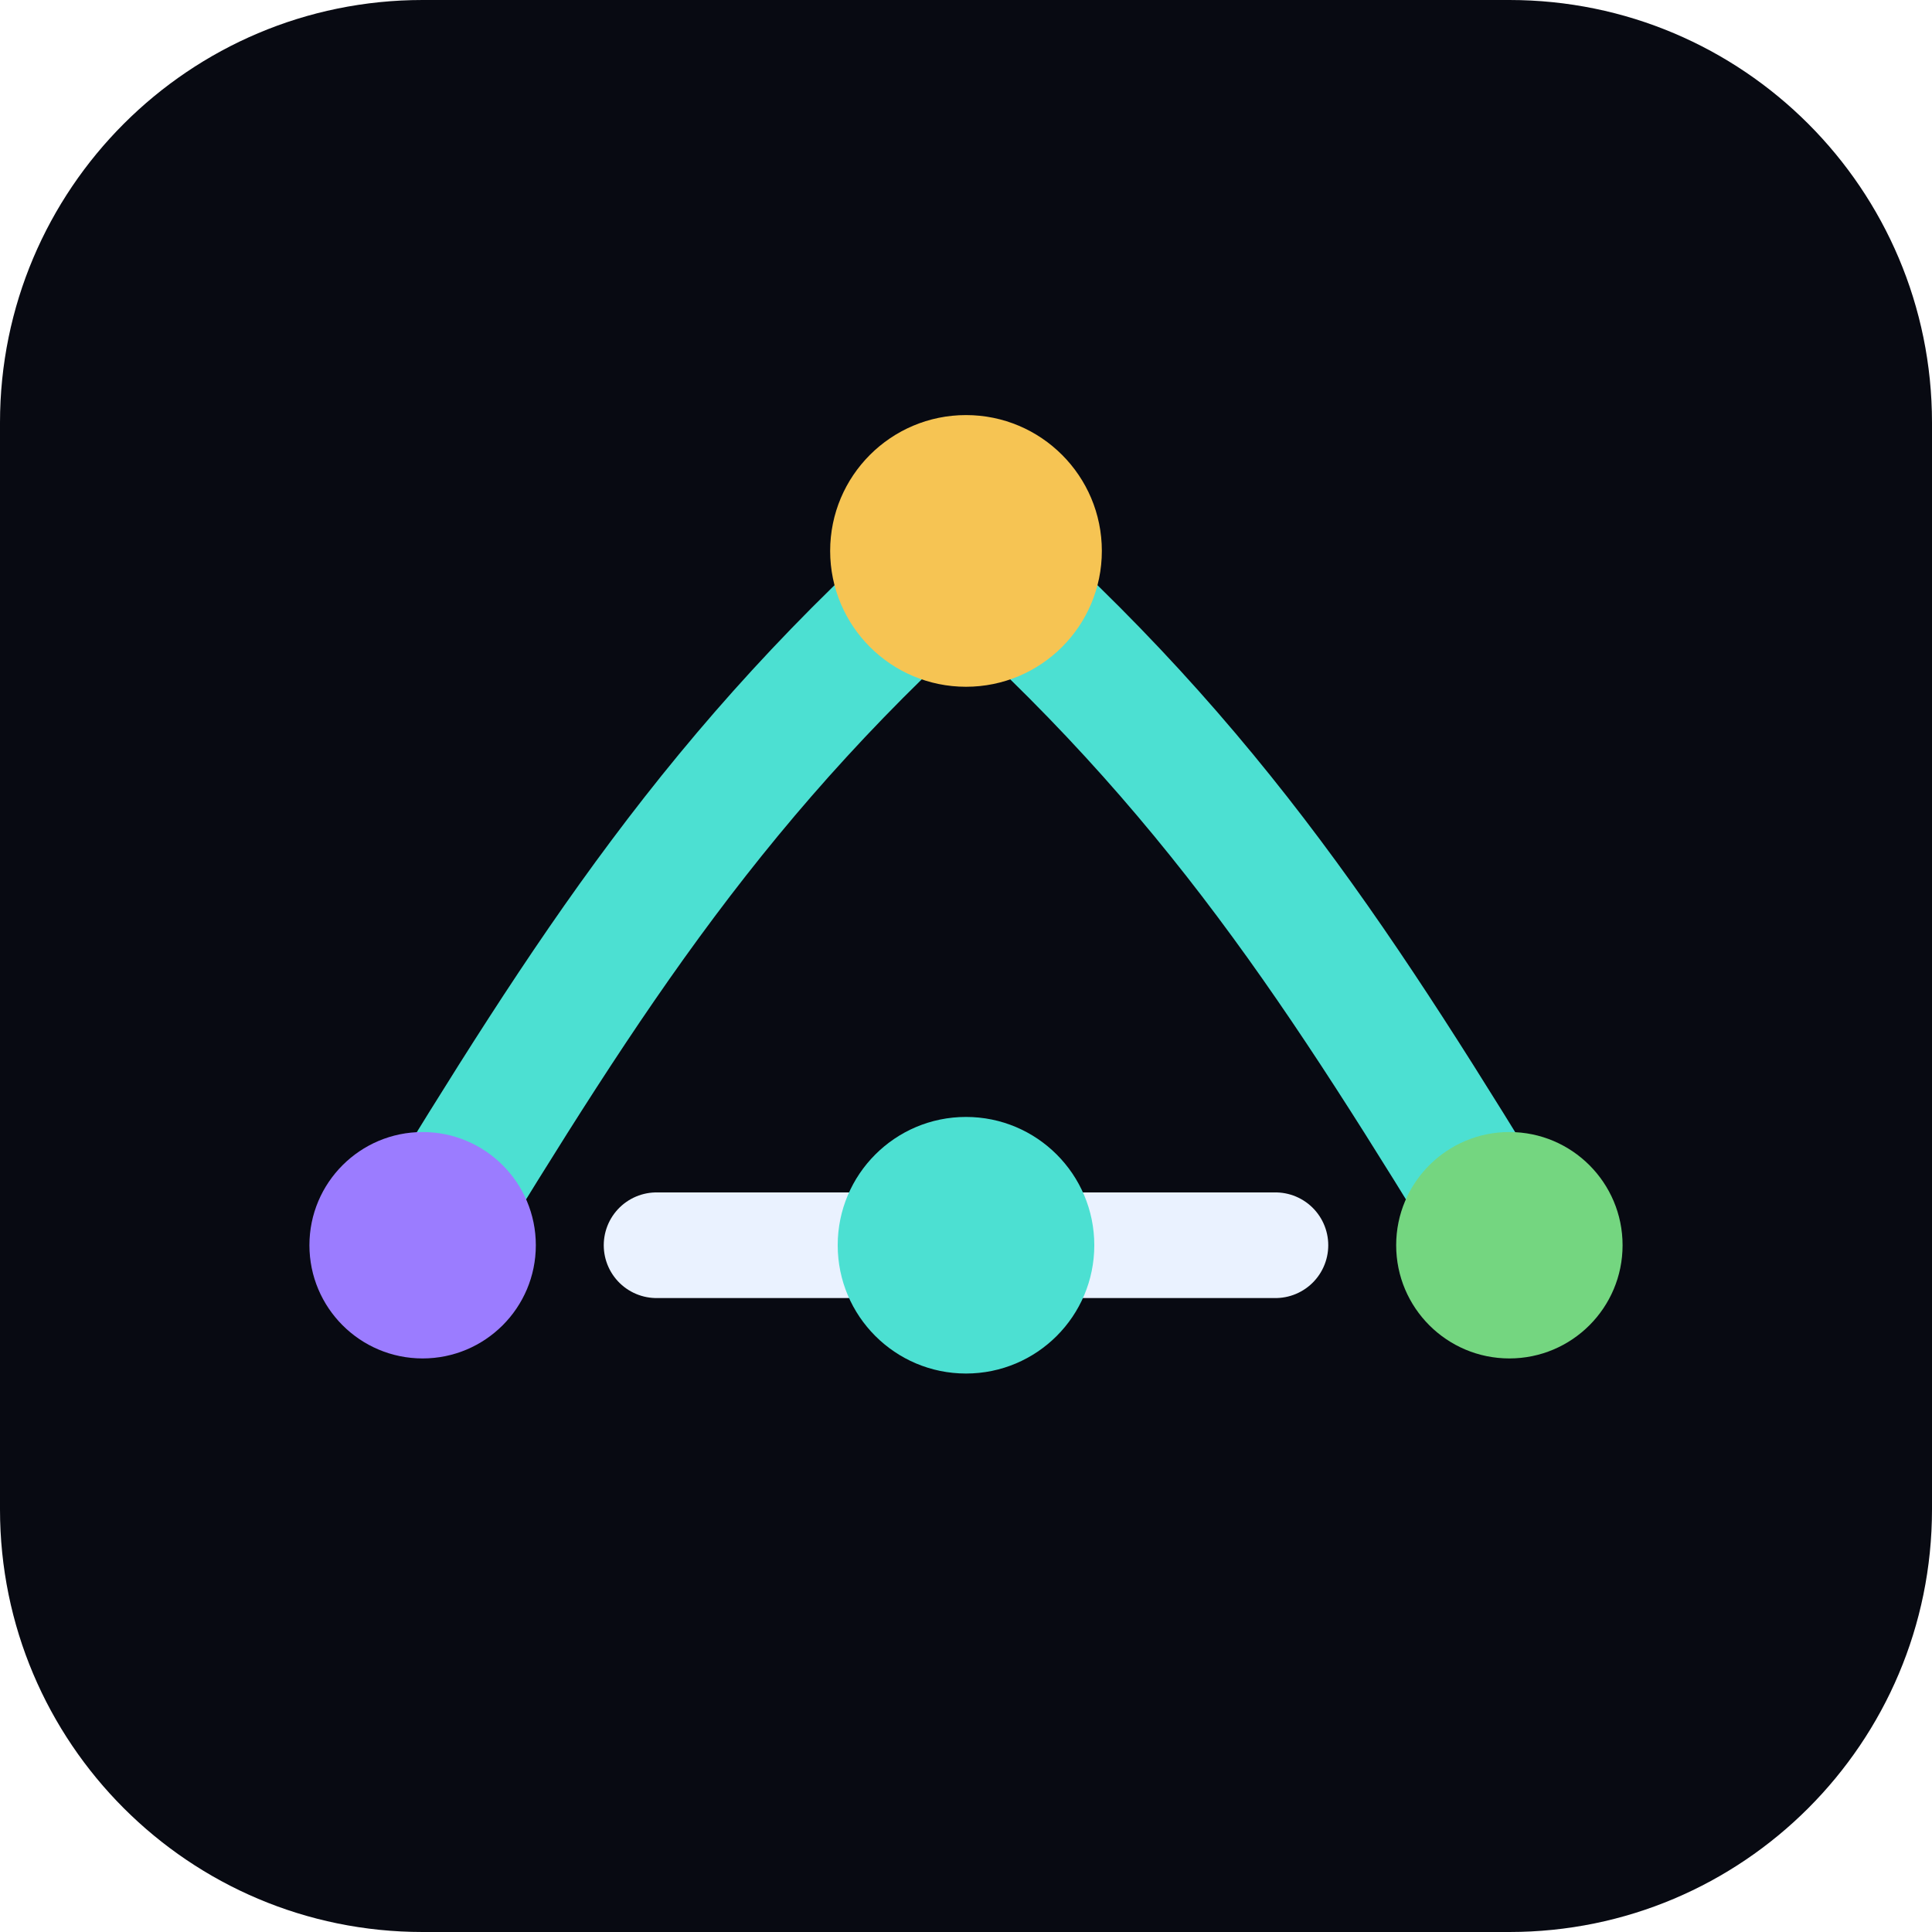
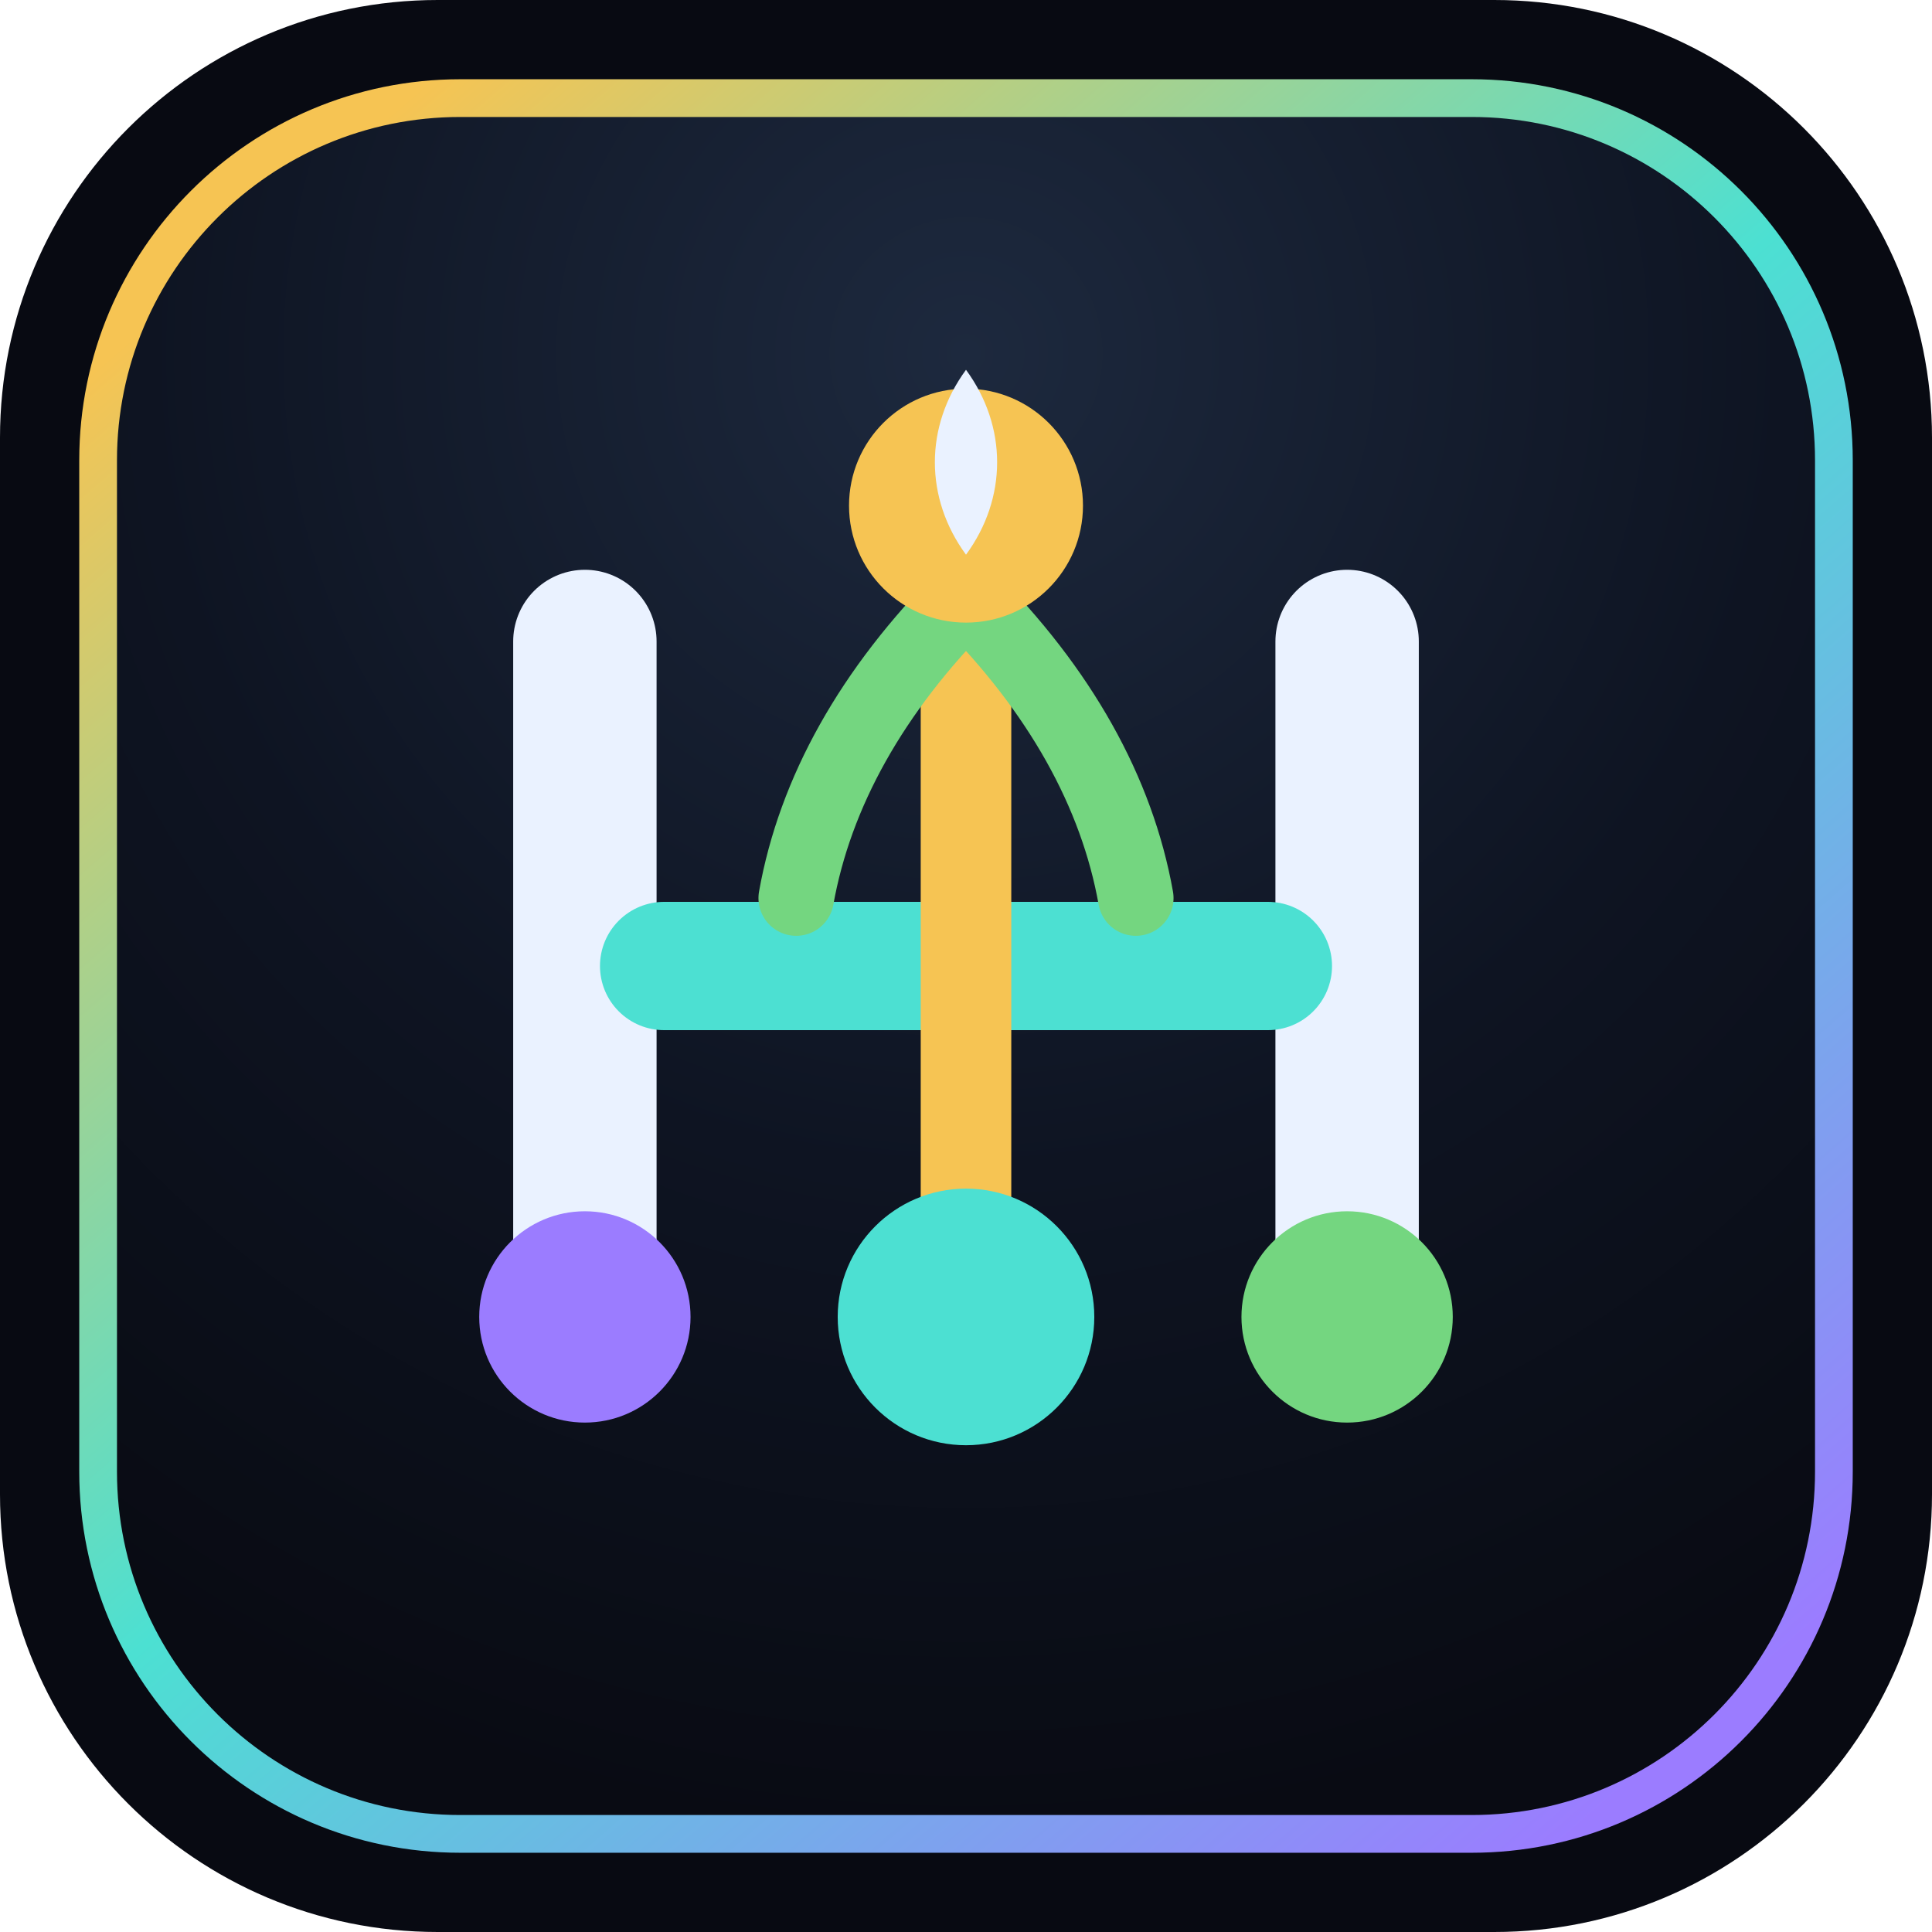
<svg xmlns="http://www.w3.org/2000/svg" width="512" height="512" viewBox="0 0 512 512" fill="none">
-   <rect width="512" height="512" rx="112" fill="#080A12" />
-   <path d="M112 330C156 258 190 204 256 146C322 204 356 258 400 330" stroke="#4CE0D2" stroke-width="34" stroke-linecap="round" stroke-linejoin="round" />
-   <circle cx="256" cy="146" r="36" fill="#F6C453" />
-   <circle cx="112" cy="330" r="30" fill="#9B7CFF" />
-   <circle cx="400" cy="330" r="30" fill="#74D680" />
-   <path d="M174 330H338" stroke="#EAF2FF" stroke-width="28" stroke-linecap="round" />
-   <circle cx="256" cy="330" r="34" fill="#4CE0D2" />
+   <rect width="512" height="512" rx="116" fill="#080A12" />
+   <rect x="26" y="26" width="460" height="460" rx="96" fill="url(#shell)" stroke="url(#rim)" stroke-width="10" />
+   <path d="M155 349V170" stroke="#EAF2FF" stroke-width="38" stroke-linecap="round" />
+   <path d="M357 349V170" stroke="#EAF2FF" stroke-width="38" stroke-linecap="round" />
+   <path d="M176 256H336" stroke="#4CE0D2" stroke-width="34" stroke-linecap="round" />
+   <path d="M256 342V144" stroke="#F6C453" stroke-width="24" stroke-linecap="round" />
+   <path d="M256 158C231 183 216 210 211 238" stroke="#74D680" stroke-width="20" stroke-linecap="round" />
+   <path d="M256 158C281 183 296 210 301 238" stroke="#74D680" stroke-width="20" stroke-linecap="round" />
+   <circle cx="256" cy="134" r="31" fill="#F6C453" />
+   <circle cx="155" cy="349" r="28" fill="#9B7CFF" />
+   <circle cx="357" cy="349" r="28" fill="#74D680" />
+   <circle cx="256" cy="349" r="34" fill="#4CE0D2" />
+   <path d="M256 98C267 113 267 132 256 147C245 132 245 113 256 98Z" fill="#EAF2FF" />
+   <defs>
+     <radialGradient id="shell" cx="0" cy="0" r="1" gradientUnits="userSpaceOnUse" gradientTransform="translate(256 94) rotate(90) scale(394)">
+       <stop stop-color="#1D293E" />
+       <stop offset="0.55" stop-color="#0E1422" />
+       <stop offset="1" stop-color="#090B13" />
+     </radialGradient>
+     <linearGradient id="rim" x1="78" y1="52" x2="438" y2="468" gradientUnits="userSpaceOnUse">
+       <stop stop-color="#F6C453" />
+       <stop offset="0.48" stop-color="#4CE0D2" />
+       <stop offset="1" stop-color="#9B7CFF" />
+     </linearGradient>
+   </defs>
</svg>
